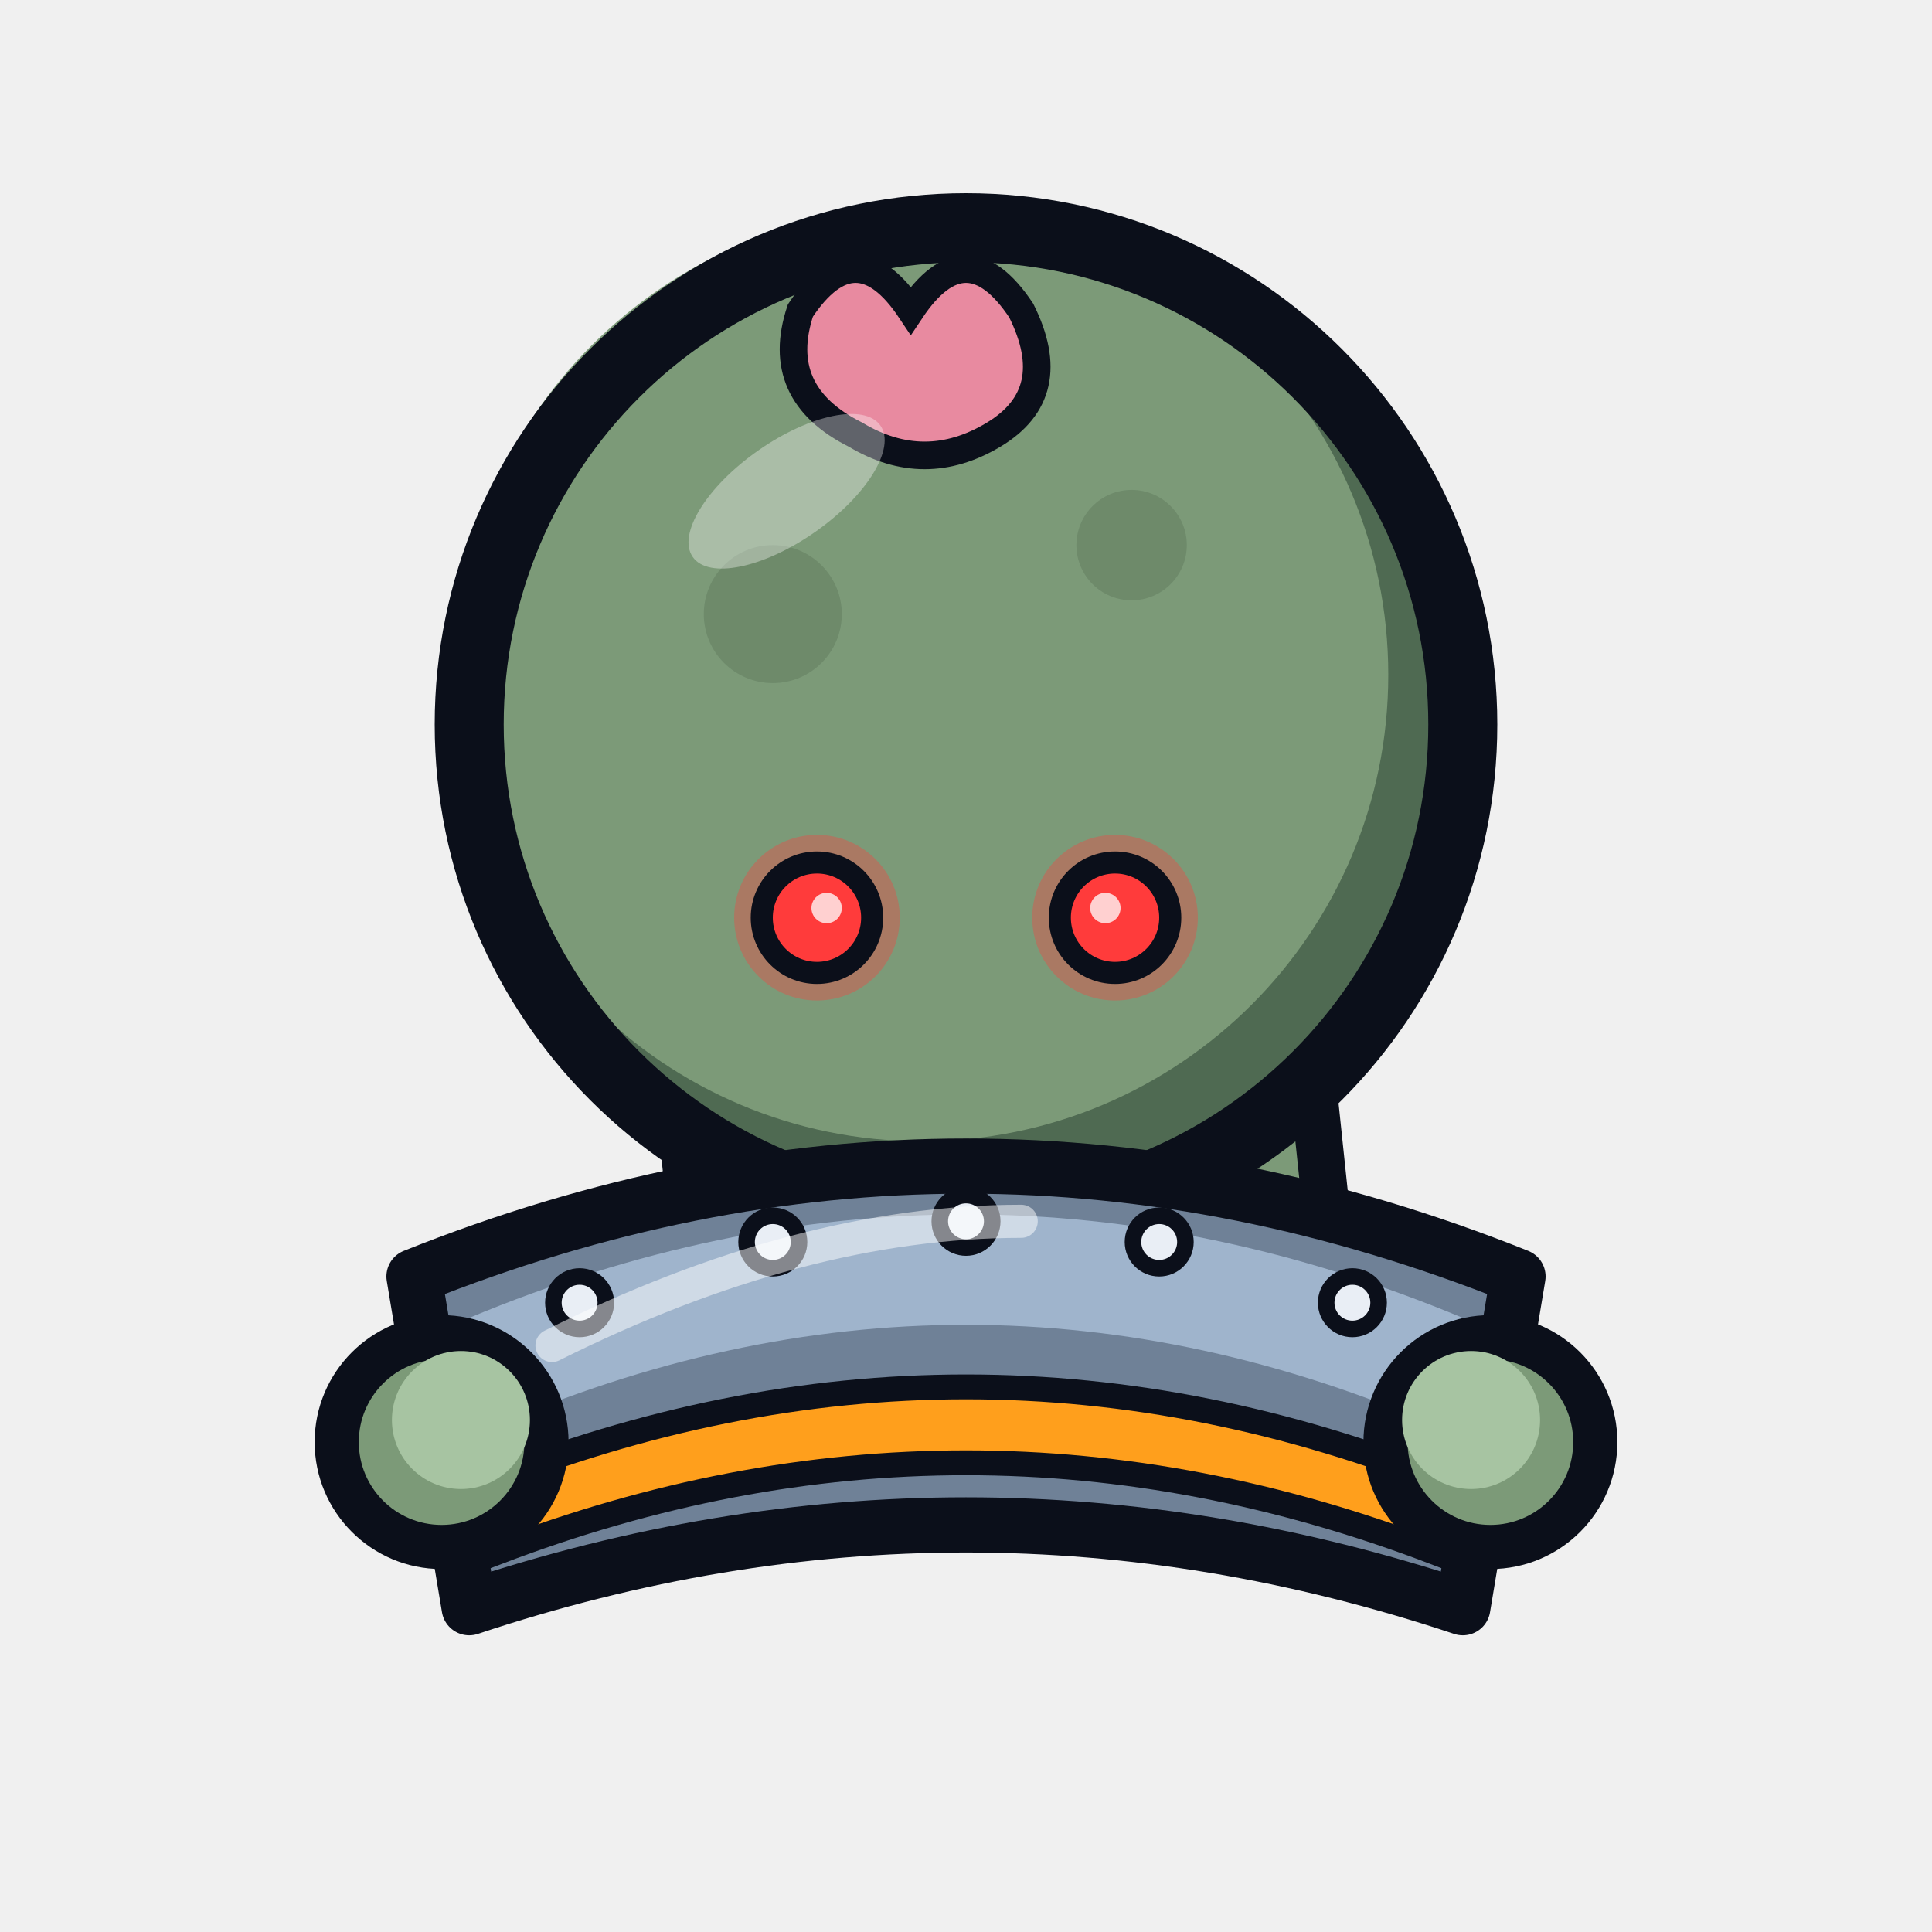
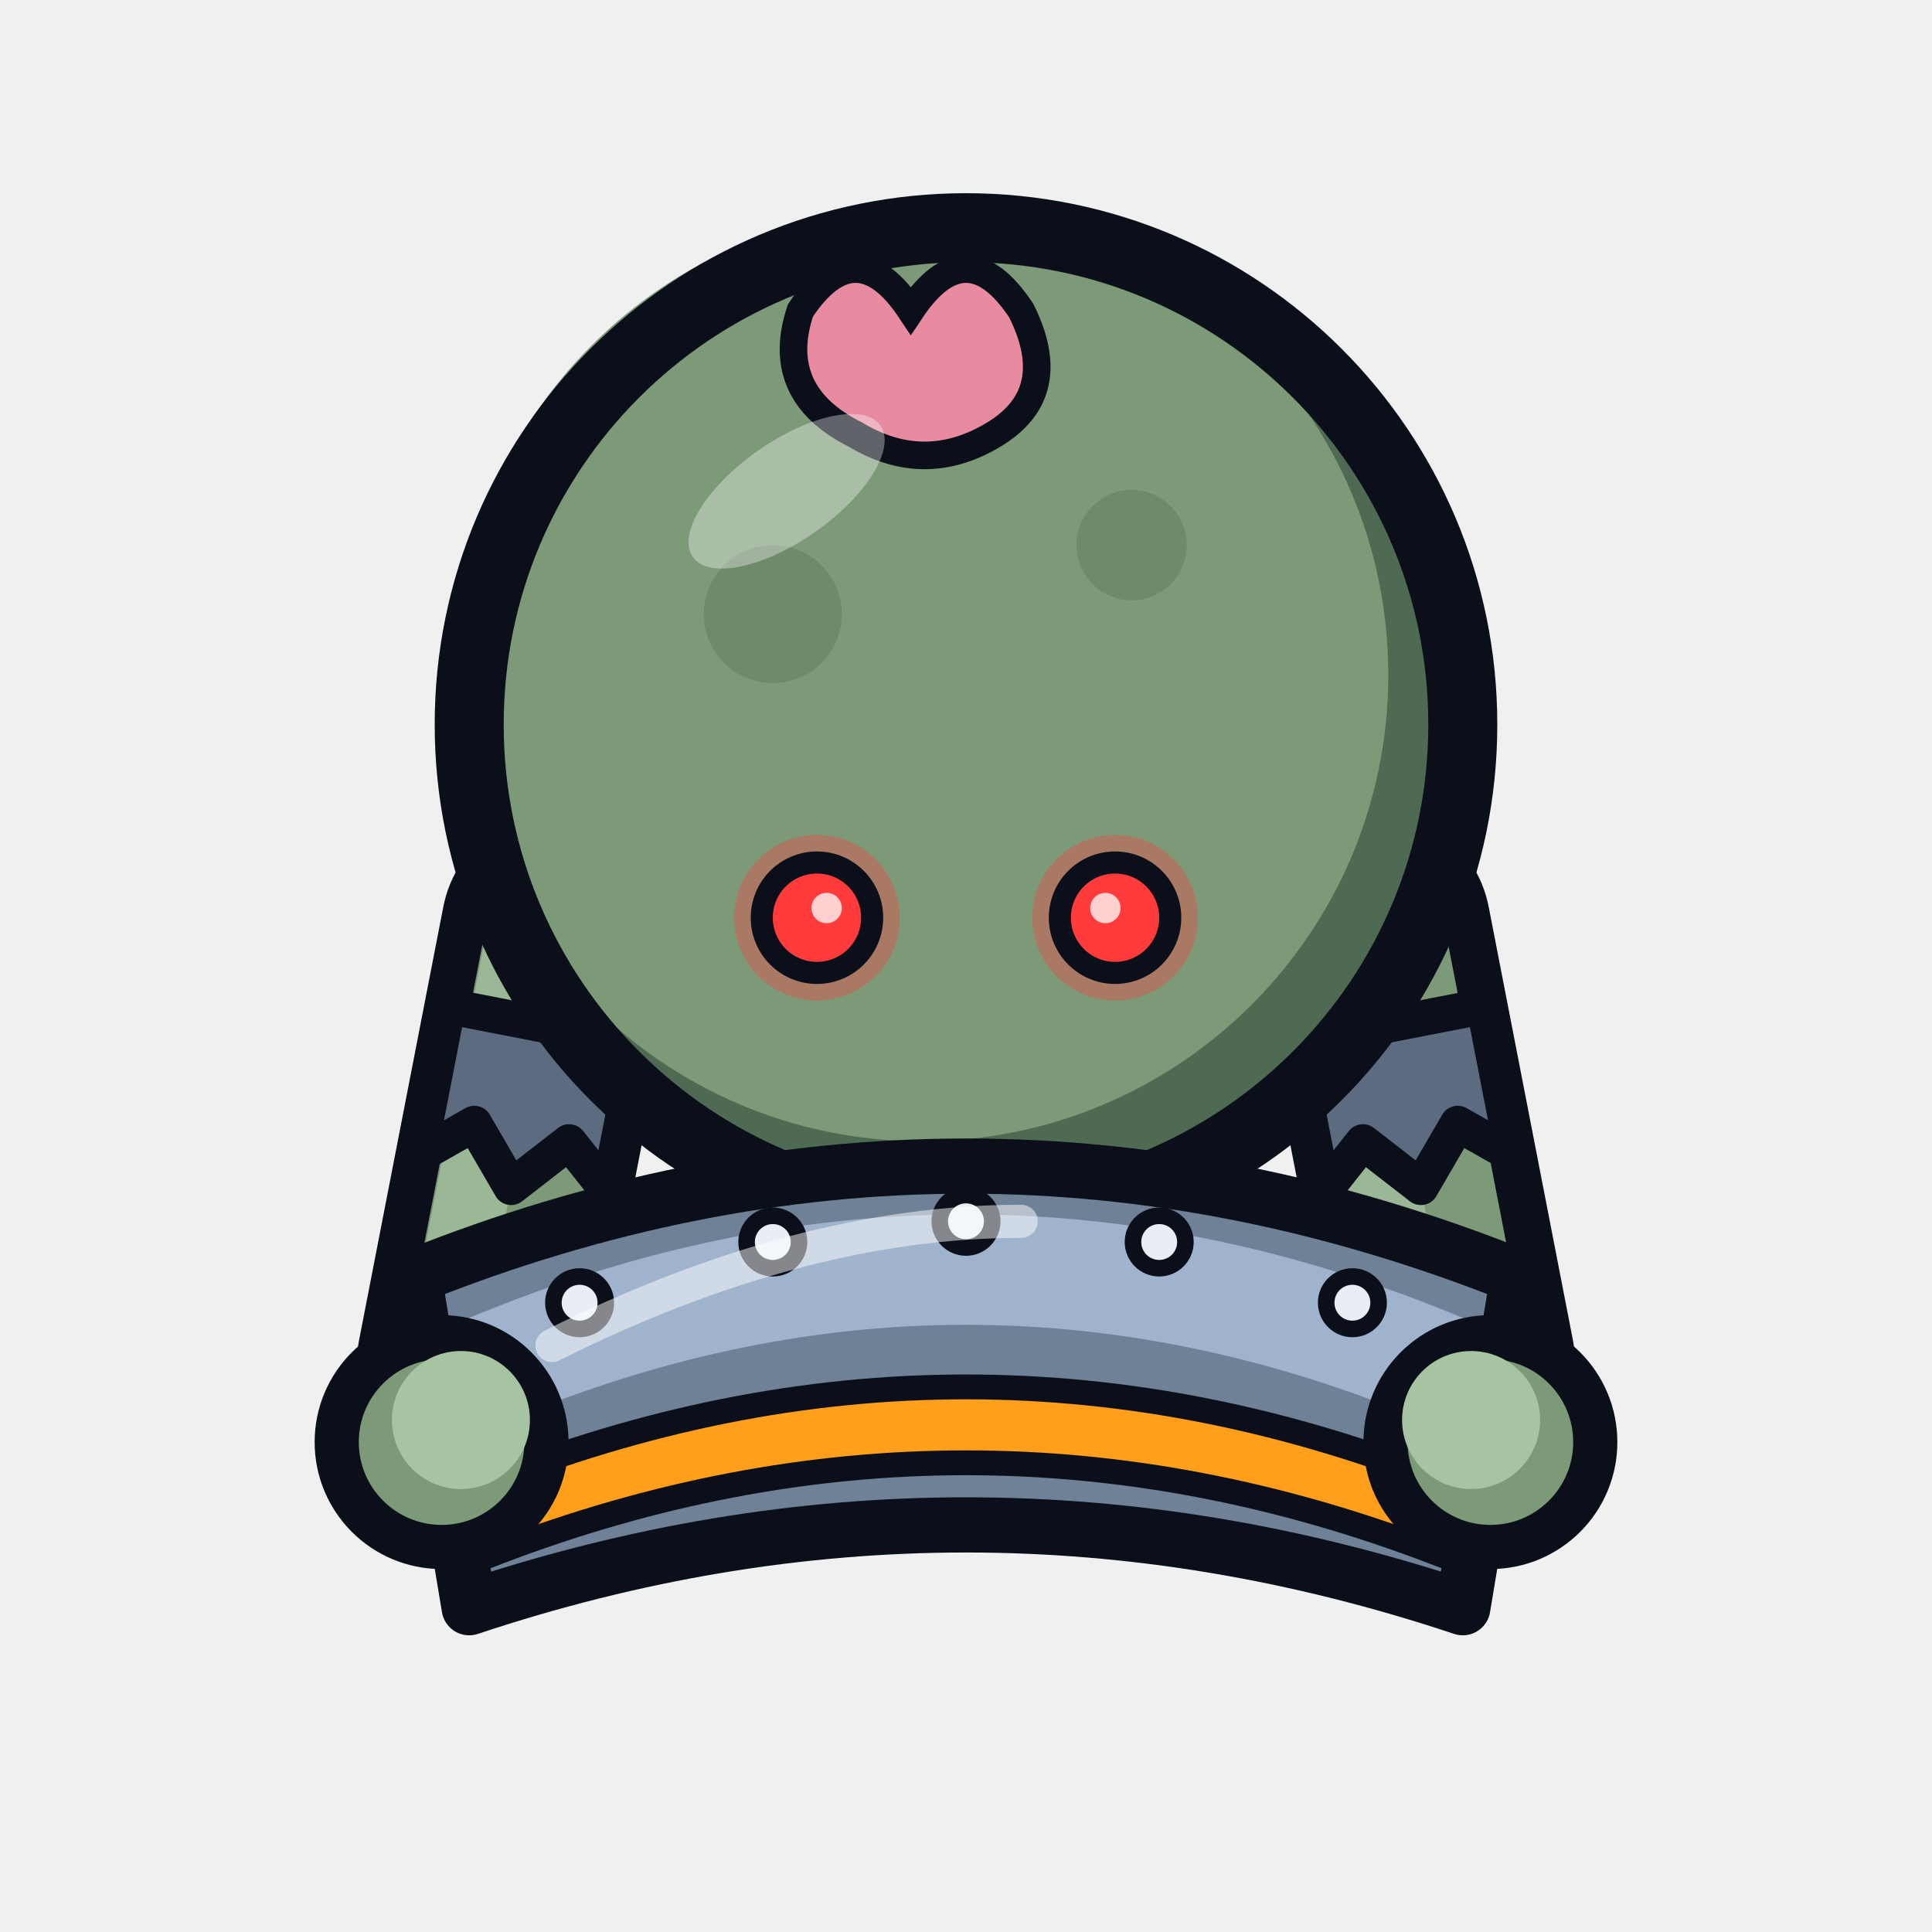
<svg xmlns="http://www.w3.org/2000/svg" viewBox="-70 -52.5 140 140" width="280" height="280">
-   <g transform="rotate(-6 -17 6)">
-     <rect x="-23" y="6" width="12" height="42" rx="6" fill="#7C9A78" stroke="#0B0F1A" stroke-width="3.4" />
-     <rect x="-21.6" y="8" width="5" height="36" rx="2.4" fill="#A7C4A2" opacity=".7" />
-     <path d="M-23 6 h12 v14 l-3 -4 l-3 5 l-3 -5 l-3 4 Z" fill="#5C6B80" stroke="#0B0F1A" stroke-width="2.6" stroke-linejoin="round" />
-     <circle cx="-17" cy="48" r="8.6" fill="#7C9A78" stroke="#0B0F1A" stroke-width="3.2" />
-     <circle cx="-18.4" cy="46.3" r="5.7" fill="#A7C4A2" />
-     <circle cx="-21.6" cy="55.4" r="2.4" fill="#7C9A78" stroke="#0B0F1A" stroke-width="2" />
-     <circle cx="-17" cy="55.4" r="2.4" fill="#7C9A78" stroke="#0B0F1A" stroke-width="2" />
-     <circle cx="-12.4" cy="55.4" r="2.4" fill="#7C9A78" stroke="#0B0F1A" stroke-width="2" />
+   <g transform="rotate(11 -28 8)">
+     <rect x="-35" y="8" width="14" height="46" rx="7" fill="#7C9A78" stroke="#0B0F1A" stroke-width="3.4" />
+     <rect x="-33.4" y="10" width="5.4" height="40" rx="2.6" fill="#A7C4A2" opacity=".7" />
+     <path d="M-35 22 h14 v11 l-3.5 -3 l-3.5 4 l-3.5 -4 l-3.5 3 Z" fill="#5C6B80" stroke="#0B0F1A" stroke-width="2.6" stroke-linejoin="round" />
  </g>
-   <g transform="rotate(-6 17 6)">
-     <rect x="11" y="6" width="12" height="42" rx="6" fill="#7C9A78" stroke="#0B0F1A" stroke-width="3.4" />
-     <rect x="12.4" y="8" width="5" height="36" rx="2.4" fill="#A7C4A2" opacity=".7" />
-     <path d="M11 6 h12 v14 l-3 -4 l-3 5 l-3 -5 l-3 4 Z" fill="#5C6B80" stroke="#0B0F1A" stroke-width="2.6" stroke-linejoin="round" />
-     <circle cx="17" cy="48" r="8.6" fill="#7C9A78" stroke="#0B0F1A" stroke-width="3.2" />
-     <circle cx="15.6" cy="46.3" r="5.7" fill="#A7C4A2" />
-     <circle cx="12.4" cy="55.4" r="2.4" fill="#7C9A78" stroke="#0B0F1A" stroke-width="2" />
-     <circle cx="17" cy="55.4" r="2.4" fill="#7C9A78" stroke="#0B0F1A" stroke-width="2" />
-     <circle cx="21.6" cy="55.4" r="2.4" fill="#7C9A78" stroke="#0B0F1A" stroke-width="2" />
+   <g transform="rotate(-11 28 8)">
+     <rect x="21" y="8" width="14" height="46" rx="7" fill="#7C9A78" stroke="#0B0F1A" stroke-width="3.4" />
+     <rect x="22.6" y="10" width="5.4" height="40" rx="2.6" fill="#A7C4A2" opacity=".7" />
+     <path d="M21 22 h14 v11 l-3.5 -3 l-3.5 4 l-3.5 -4 l-3.5 3 Z" fill="#5C6B80" stroke="#0B0F1A" stroke-width="2.6" stroke-linejoin="round" />
  </g>
  <circle cx="0" cy="0" r="36" fill="#4F6A52" />
  <circle cx="-3.2" cy="-3.6" r="33.8" fill="#7C9A78" />
  <circle cx="-14" cy="-8" r="5" fill="#6A8667" opacity=".8" />
  <circle cx="12" cy="-13" r="4" fill="#6A8667" opacity=".8" />
  <path d="M-12 -30 q4 -6 8 0 q4 -6 8 0 q3 6 -2 9 q-5 3 -10 0 q-6 -3 -4 -9z" fill="#E88AA0" stroke="#0B0F1A" stroke-width="2" />
  <ellipse cx="-13" cy="-16.9" rx="8.3" ry="3.6" transform="rotate(-35 -13 -16.9)" fill="#fff" opacity=".35" />
  <circle cx="0" cy="0" r="36" fill="none" stroke="#0B0F1A" stroke-width="5" />
  <circle cx="-10.8" cy="14" r="6" fill="#FF3B3B" opacity=".35" />
  <circle cx="-10.8" cy="14" r="4" fill="#FF3B3B" stroke="#0B0F1A" stroke-width="1.6" />
  <circle cx="-10.1" cy="13.3" r="1.1" fill="#FFD0D0" />
  <circle cx="10.8" cy="14" r="6" fill="#FF3B3B" opacity=".35" />
  <circle cx="10.8" cy="14" r="4" fill="#FF3B3B" stroke="#0B0F1A" stroke-width="1.6" />
  <circle cx="10.1" cy="13.3" r="1.1" fill="#FFD0D0" />
  <path d="M-40 40 Q0 24 40 40 L36 64 Q0 52 -36 64 Z" fill="#6F8197" stroke="#0B0F1A" stroke-width="4" stroke-linejoin="round" />
  <path d="M-36 43 Q0 28 36 43 L34.5 51 Q0 36 -34.5 51 Z" fill="#9FB4CC" />
  <path d="M-35 55 Q0 41 35 55 L34 60 Q0 47 -34 60 Z" fill="#FF9F1C" stroke="#0B0F1A" stroke-width="1.8" />
  <circle cx="-28" cy="41.9" r="1.9" fill="#E9EEF5" stroke="#0B0F1A" stroke-width="1.2" />
  <circle cx="-14" cy="37.5" r="1.9" fill="#E9EEF5" stroke="#0B0F1A" stroke-width="1.2" />
  <circle cx="0" cy="36" r="1.9" fill="#E9EEF5" stroke="#0B0F1A" stroke-width="1.2" />
  <circle cx="14" cy="37.5" r="1.9" fill="#E9EEF5" stroke="#0B0F1A" stroke-width="1.2" />
  <circle cx="28" cy="41.9" r="1.9" fill="#E9EEF5" stroke="#0B0F1A" stroke-width="1.2" />
  <path d="M-30 45 Q-12 36 4 36" fill="none" stroke="#fff" stroke-width="2.4" stroke-linecap="round" opacity=".5" />
  <circle cx="-38" cy="52" r="7.6" fill="#7C9A78" stroke="#0B0F1A" stroke-width="3.2" />
  <circle cx="-36.6" cy="50.4" r="5" fill="#A7C4A2" />
  <circle cx="38" cy="52" r="7.6" fill="#7C9A78" stroke="#0B0F1A" stroke-width="3.2" />
  <circle cx="36.6" cy="50.4" r="5" fill="#A7C4A2" />
</svg>
